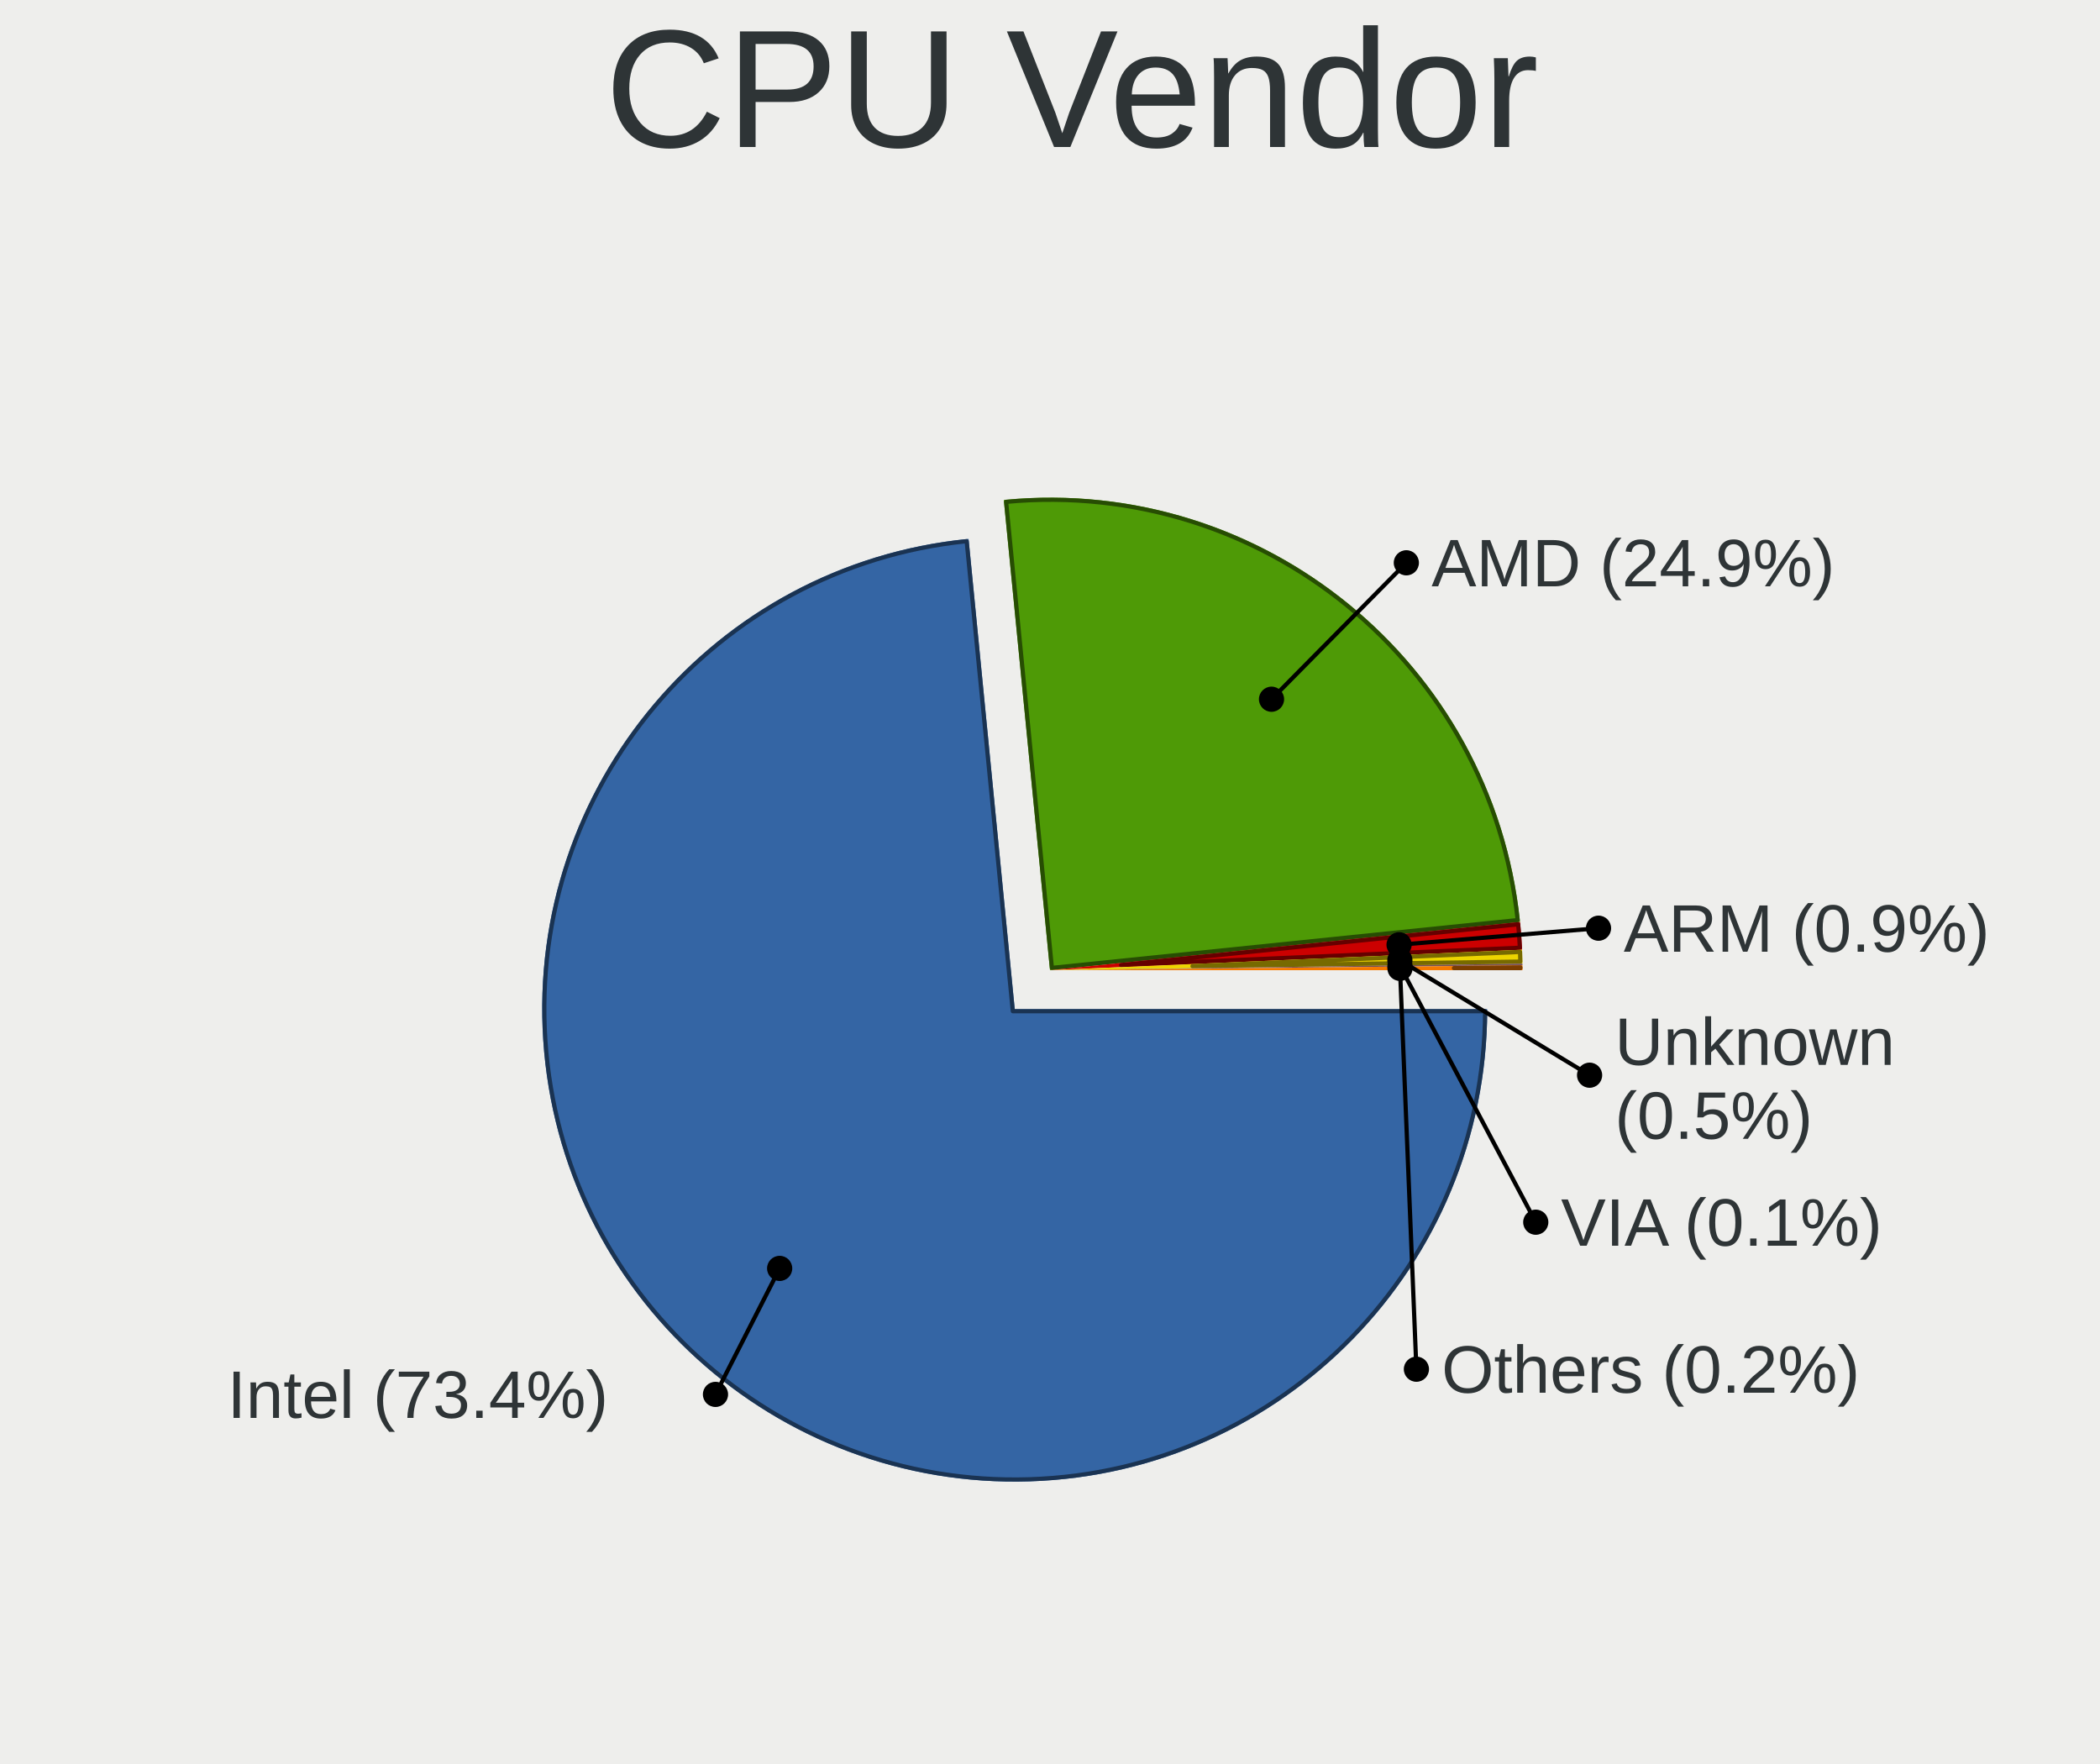
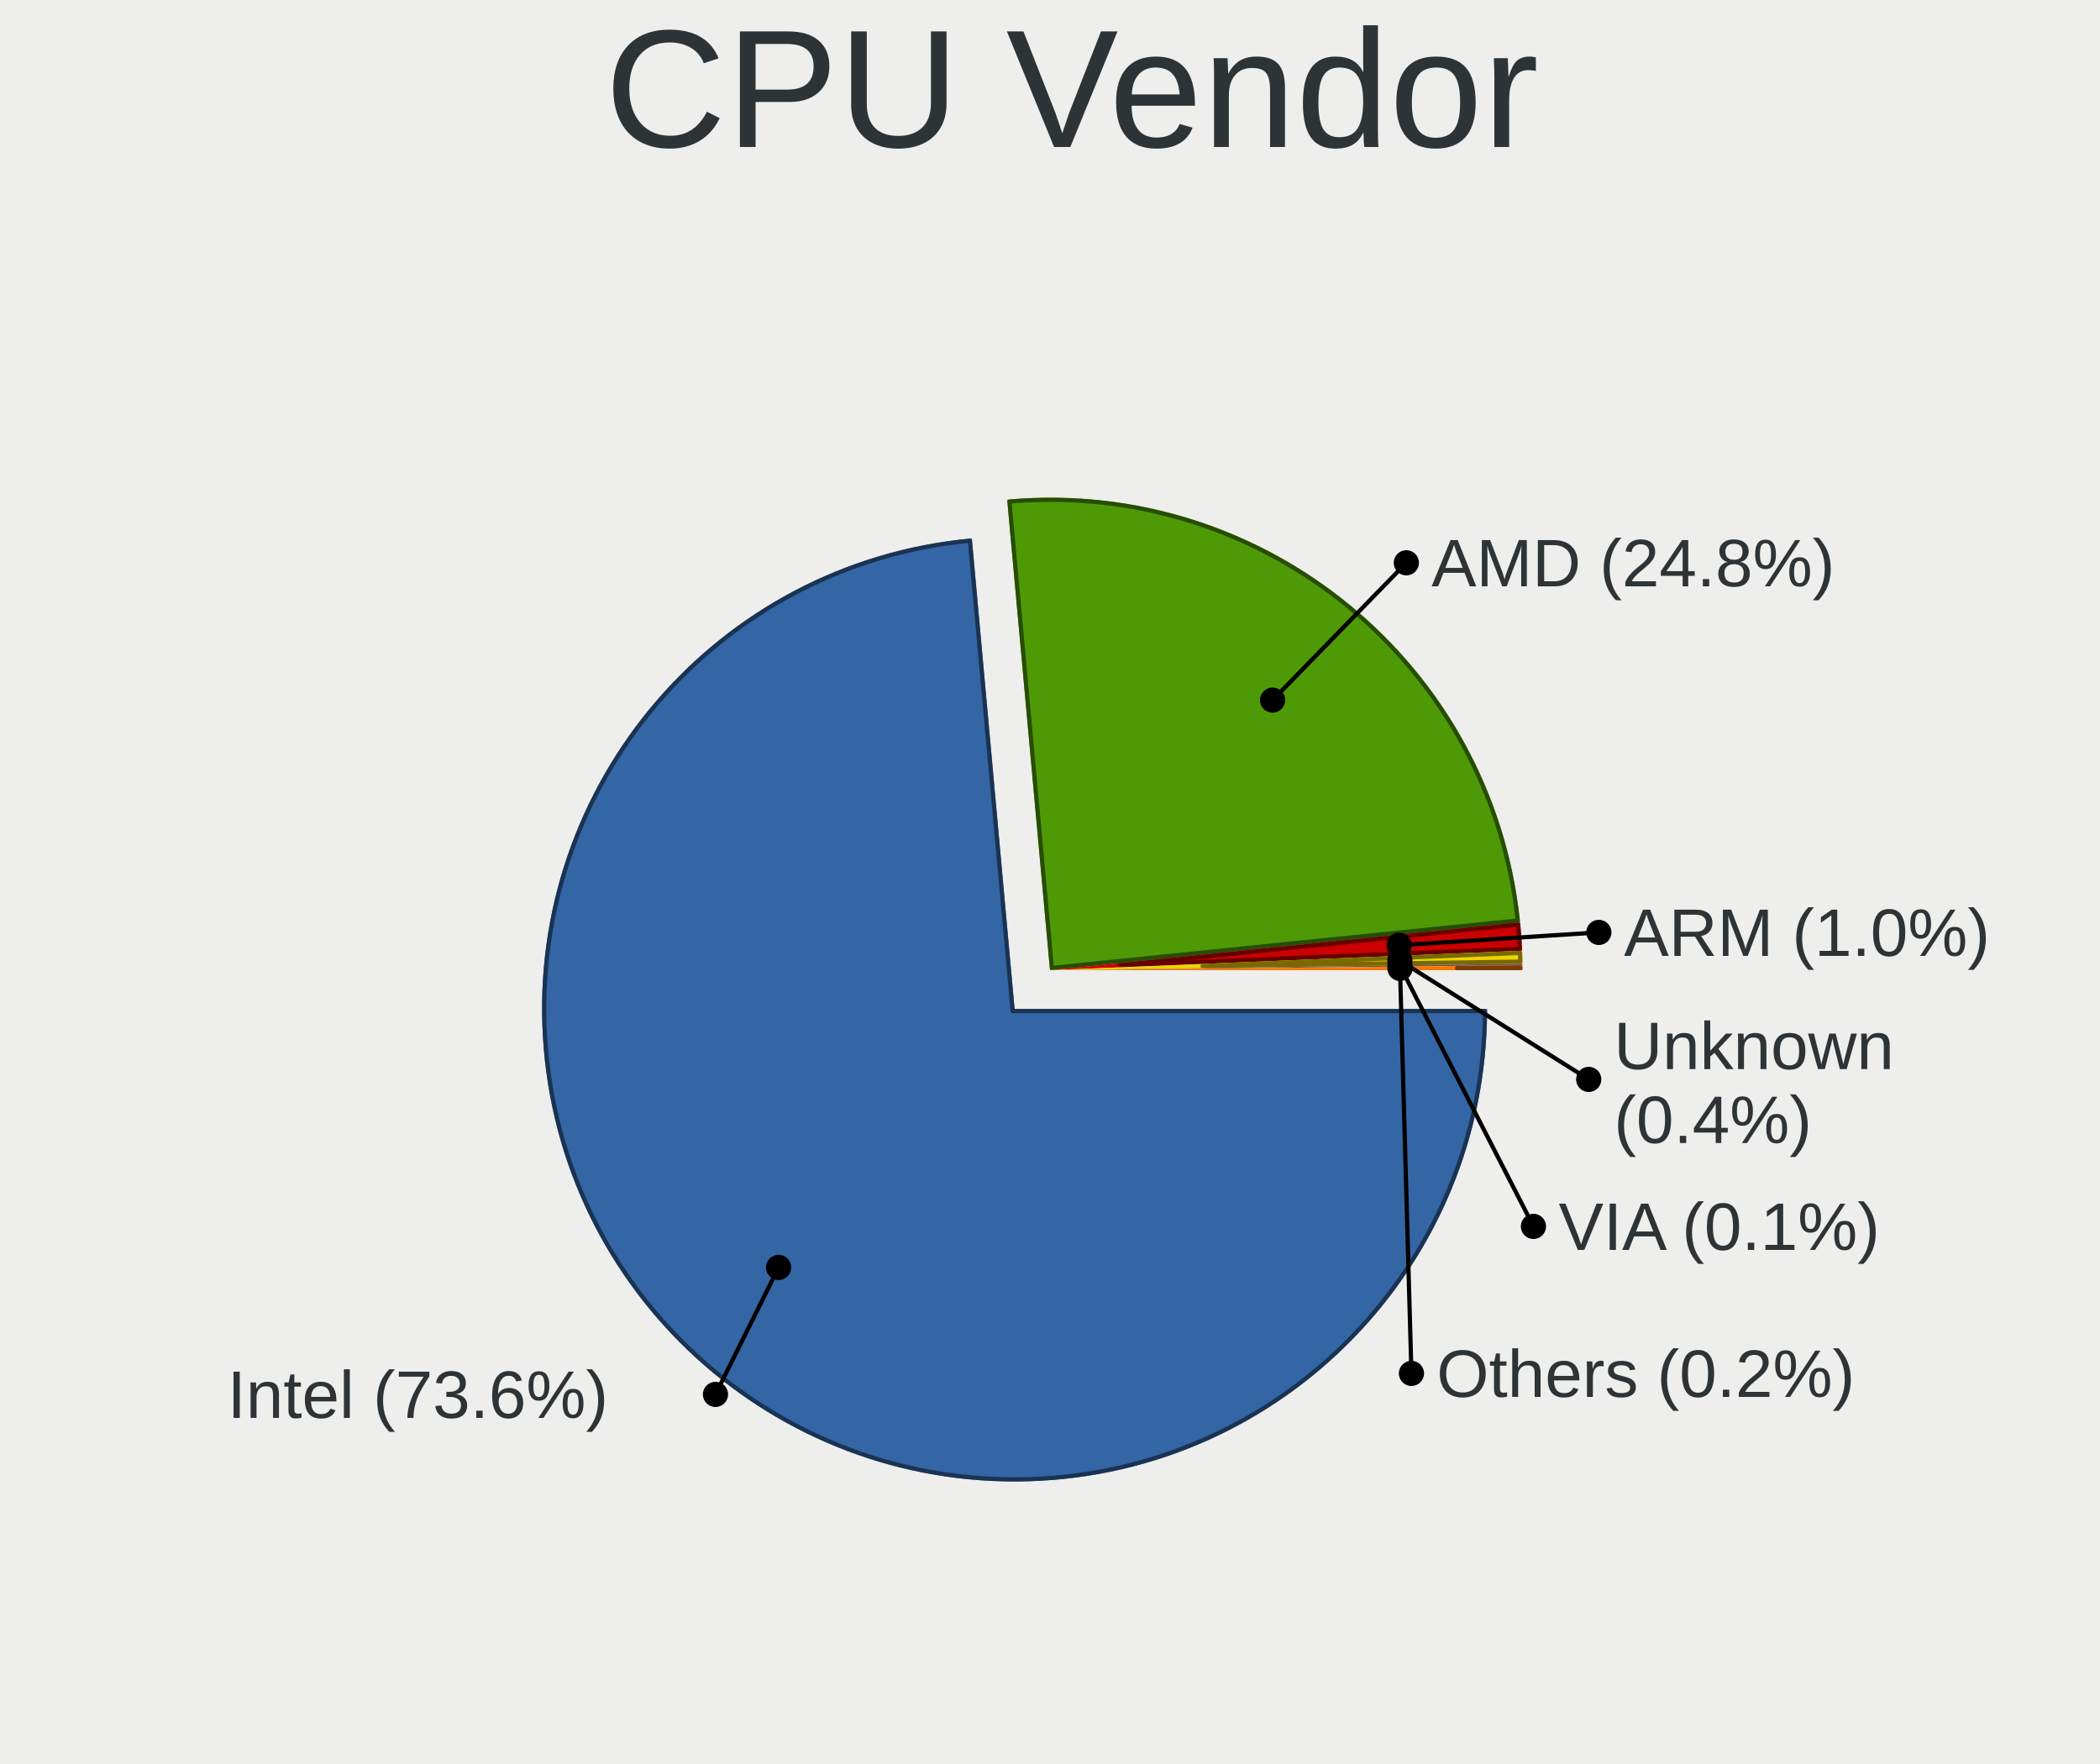
<svg xmlns="http://www.w3.org/2000/svg" width="500" height="420" version="1.0" id="ezcGraph">
  <defs />
  <g id="ezcGraphChart" color-rendering="optimizeQuality" shape-rendering="geometricPrecision" text-rendering="optimizeLegibility">
    <path d=" M 0,420 L 0,0 L 500,0 L 500,420 L 0,420 z " style="fill: #eeeeec; fill-opacity: 1.00; stroke: none;" id="ezcGraphPolygon_1" />
    <path d=" M 0,42 L 0,0 L 500,0 L 500,42 L 0,42 z " style="fill: #000000; fill-opacity: 0.00; stroke: none;" id="ezcGraphPolygon_2" />
-     <path d="M 241.60,240.26 L 354.10,240.26 A 112.50,112.50 0 1,1 230.61,128.30 z" style="fill: #3465a4; fill-opacity: 1.00; stroke: none; cursor: pointer;" id="ezcGraphCircleSector_4" />
-     <path d="M 241.15,240.76 L 353.60,240.76 A 112.00,112.00 0 1,1 230.16,128.85 z" style="fill: none; stroke: #1a3352; stroke-width: 1; stroke-opacity: 1.00; stroke-linecap: round; stroke-linejoin: round;" id="ezcGraphCircleSector_5" />
-     <path d="M 250.00,231.00 L 239.00,119.04 A 112.50,112.50 0 0,1 361.91,219.52 z" style="fill: #4e9a06; fill-opacity: 1.00; stroke: none; cursor: pointer;" id="ezcGraphCircleSector_6" />
-     <path d="M 250.45,230.45 L 239.55,119.49 A 112.00,112.00 0 0,1 361.36,219.07 z" style="fill: none; stroke: #274d03; stroke-width: 1; stroke-opacity: 1.00; stroke-linecap: round; stroke-linejoin: round;" id="ezcGraphCircleSector_7" />
-     <path d="M 250.00,231.00 L 361.91,219.52 A 112.50,112.50 0 0,1 362.39,226.13 z" style="fill: #cc0000; fill-opacity: 1.00; stroke: none; cursor: pointer;" id="ezcGraphCircleSector_8" />
-     <path d="M 266.93,229.77 L 361.47,220.07 A 112.00,112.00 0 0,1 361.87,225.65 z" style="fill: none; stroke: #660000; stroke-width: 1; stroke-opacity: 1.00; stroke-linecap: round; stroke-linejoin: round;" id="ezcGraphCircleSector_9" />
-     <path d="M 250.00,231.00 L 362.39,226.13 A 112.50,112.50 0 0,1 362.49,229.44 z" style="fill: #edd400; fill-opacity: 1.00; stroke: none; cursor: pointer;" id="ezcGraphCircleSector_10" />
-     <path d="M 283.93,230.03 L 361.92,226.65 A 112.00,112.00 0 0,1 361.98,228.95 z" style="fill: none; stroke: #776a00; stroke-width: 1; stroke-opacity: 1.00; stroke-linecap: round; stroke-linejoin: round;" id="ezcGraphCircleSector_11" />
-     <path d="M 250.00,231.00 L 362.49,229.44 A 112.50,112.50 0 0,1 362.49,229.83 z" style="fill: #75505b; fill-opacity: 1.00; stroke: none; cursor: pointer;" id="ezcGraphCircleSector_12" />
-     <path d="M 250.00,231.00 L 362.49,229.83 A 112.50,112.50 0 0,1 362.50,231.00 z" style="fill: #f57900; fill-opacity: 1.00; stroke: none;" id="ezcGraphCircleSector_13" />
-     <path d="M 346.18,230.50 L 362.00,230.34 A 112.00,112.00 0 0,1 362.00,230.50 z" style="fill: none; stroke: #7b3d00; stroke-width: 1; stroke-opacity: 1.00; stroke-linecap: round; stroke-linejoin: round;" id="ezcGraphCircleSector_14" />
-     <path d=" M 185.633,301.999 L 170.352,332" style="fill: none; stroke: #000000; stroke-width: 1; stroke-opacity: 1.00; stroke-linecap: round; stroke-linejoin: round;" id="ezcGraphLine_15" />
-     <ellipse cx="185.633" cy="301.999" rx="3" ry="3" style="fill: #000000; fill-opacity: 1.00; stroke: none;" id="ezcGraphCircle_16" />
+     <path d="M 241.57,240.23 L 354.07,240.23 A 112.50,112.50 0 1,1 231.38,128.19 z" style="fill: #3465a4; fill-opacity: 1.00; stroke: none; cursor: pointer;" id="ezcGraphCircleSector_4" />
+     <path d="M 241.11,240.73 L 353.57,240.73 A 112.00,112.00 0 1,1 230.93,128.74 z" style="fill: none; stroke: #1a3352; stroke-width: 1; stroke-opacity: 1.00; stroke-linecap: round; stroke-linejoin: round;" id="ezcGraphCircleSector_5" />
+     <path d="M 250.00,231.00 L 239.81,118.96 A 112.50,112.50 0 0,1 361.92,219.60 z" style="fill: #4e9a06; fill-opacity: 1.00; stroke: none; cursor: pointer;" id="ezcGraphCircleSector_6" />
+     <path d="M 250.45,230.45 L 240.35,119.42 A 112.00,112.00 0 0,1 361.37,219.16 z" style="fill: none; stroke: #274d03; stroke-width: 1; stroke-opacity: 1.00; stroke-linecap: round; stroke-linejoin: round;" id="ezcGraphCircleSector_7" />
+     <path d="M 250.00,231.00 L 361.92,219.60 A 112.50,112.50 0 0,1 362.40,226.36 z" style="fill: #cc0000; fill-opacity: 1.00; stroke: none; cursor: pointer;" id="ezcGraphCircleSector_8" />
+     <path d="M 266.57,229.82 L 361.47,220.15 A 112.00,112.00 0 0,1 361.88,225.88 z" style="fill: none; stroke: #660000; stroke-width: 1; stroke-opacity: 1.00; stroke-linecap: round; stroke-linejoin: round;" id="ezcGraphCircleSector_9" />
+     <path d="M 250.00,231.00 L 362.40,226.36 A 112.50,112.50 0 0,1 362.49,229.45 z" style="fill: #edd400; fill-opacity: 1.00; stroke: none; cursor: pointer;" id="ezcGraphCircleSector_10" />
+     <path d="M 286.32,230.00 L 361.93,226.88 A 112.00,112.00 0 0,1 361.98,228.96 z" style="fill: none; stroke: #776a00; stroke-width: 1; stroke-opacity: 1.00; stroke-linecap: round; stroke-linejoin: round;" id="ezcGraphCircleSector_11" />
+     <path d="M 250.00,231.00 L 362.49,229.45 A 112.50,112.50 0 0,1 362.49,229.84 z" style="fill: #75505b; fill-opacity: 1.00; stroke: none; cursor: pointer;" id="ezcGraphCircleSector_12" />
+     <path d="M 250.00,231.00 L 362.49,229.84 A 112.50,112.50 0 0,1 362.50,231.00 z" style="fill: #f57900; fill-opacity: 1.00; stroke: none;" id="ezcGraphCircleSector_13" />
+     <path d="M 346.90,230.50 L 362.00,230.34 A 112.00,112.00 0 0,1 362.00,230.50 z" style="fill: none; stroke: #7b3d00; stroke-width: 1; stroke-opacity: 1.00; stroke-linecap: round; stroke-linejoin: round;" id="ezcGraphCircleSector_14" />
+     <path d=" M 185.378,301.768 L 170.352,332" style="fill: none; stroke: #000000; stroke-width: 1; stroke-opacity: 1.00; stroke-linecap: round; stroke-linejoin: round;" id="ezcGraphLine_15" />
+     <ellipse cx="185.378" cy="301.768" rx="3" ry="3" style="fill: #000000; fill-opacity: 1.00; stroke: none;" id="ezcGraphCircle_16" />
    <ellipse cx="170.352" cy="332" rx="3" ry="3" style="fill: #000000; fill-opacity: 1.00; stroke: none;" id="ezcGraphCircle_17" />
-     <path d=" M 302.744,166.482 L 334.842,134" style="fill: none; stroke: #000000; stroke-width: 1; stroke-opacity: 1.00; stroke-linecap: round; stroke-linejoin: round;" id="ezcGraphLine_19" />
-     <ellipse cx="302.744" cy="166.482" rx="3" ry="3" style="fill: #000000; fill-opacity: 1.00; stroke: none;" id="ezcGraphCircle_20" />
+     <path d=" M 302.999,166.692 L 334.842,134" style="fill: none; stroke: #000000; stroke-width: 1; stroke-opacity: 1.00; stroke-linecap: round; stroke-linejoin: round;" id="ezcGraphLine_19" />
+     <ellipse cx="302.999" cy="166.692" rx="3" ry="3" style="fill: #000000; fill-opacity: 1.00; stroke: none;" id="ezcGraphCircle_20" />
    <ellipse cx="334.842" cy="134" rx="3" ry="3" style="fill: #000000; fill-opacity: 1.00; stroke: none;" id="ezcGraphCircle_21" />
-     <path d=" M 333.113,224.94 L 380.599,221" style="fill: none; stroke: #000000; stroke-width: 1; stroke-opacity: 1.00; stroke-linecap: round; stroke-linejoin: round;" id="ezcGraphLine_23" />
-     <ellipse cx="333.113" cy="224.94" rx="3" ry="3" style="fill: #000000; fill-opacity: 1.00; stroke: none;" id="ezcGraphCircle_24" />
-     <ellipse cx="380.599" cy="221" rx="3" ry="3" style="fill: #000000; fill-opacity: 1.00; stroke: none;" id="ezcGraphCircle_25" />
-     <path d=" M 333.299,228.618 L 378.474,256" style="fill: none; stroke: #000000; stroke-width: 1; stroke-opacity: 1.00; stroke-linecap: round; stroke-linejoin: round;" id="ezcGraphLine_27" />
-     <ellipse cx="333.299" cy="228.618" rx="3" ry="3" style="fill: #000000; fill-opacity: 1.00; stroke: none;" id="ezcGraphCircle_28" />
-     <ellipse cx="378.474" cy="256" rx="3" ry="3" style="fill: #000000; fill-opacity: 1.00; stroke: none;" id="ezcGraphCircle_29" />
-     <path d=" M 333.327,229.989 L 365.659,291" style="fill: none; stroke: #000000; stroke-width: 1; stroke-opacity: 1.00; stroke-linecap: round; stroke-linejoin: round;" id="ezcGraphLine_31" />
-     <ellipse cx="333.327" cy="229.989" rx="3" ry="3" style="fill: #000000; fill-opacity: 1.00; stroke: none;" id="ezcGraphCircle_32" />
-     <ellipse cx="365.659" cy="291" rx="3" ry="3" style="fill: #000000; fill-opacity: 1.00; stroke: none;" id="ezcGraphCircle_33" />
-     <path d=" M 333.332,230.567 L 337.24,326" style="fill: none; stroke: #000000; stroke-width: 1; stroke-opacity: 1.00; stroke-linecap: round; stroke-linejoin: round;" id="ezcGraphLine_35" />
-     <ellipse cx="333.332" cy="230.567" rx="3" ry="3" style="fill: #000000; fill-opacity: 1.00; stroke: none;" id="ezcGraphCircle_36" />
-     <ellipse cx="337.24" cy="326" rx="3" ry="3" style="fill: #000000; fill-opacity: 1.00; stroke: none;" id="ezcGraphCircle_37" />
+     <path d=" M 333.121,225.057 L 380.676,222" style="fill: none; stroke: #000000; stroke-width: 1; stroke-opacity: 1.00; stroke-linecap: round; stroke-linejoin: round;" id="ezcGraphLine_23" />
+     <ellipse cx="333.121" cy="225.057" rx="3" ry="3" style="fill: #000000; fill-opacity: 1.00; stroke: none;" id="ezcGraphCircle_24" />
+     <ellipse cx="380.676" cy="222" rx="3" ry="3" style="fill: #000000; fill-opacity: 1.00; stroke: none;" id="ezcGraphCircle_25" />
+     <path d=" M 333.302,228.707 L 378.266,257" style="fill: none; stroke: #000000; stroke-width: 1; stroke-opacity: 1.00; stroke-linecap: round; stroke-linejoin: round;" id="ezcGraphLine_27" />
+     <ellipse cx="333.302" cy="228.707" rx="3" ry="3" style="fill: #000000; fill-opacity: 1.00; stroke: none;" id="ezcGraphCircle_28" />
+     <ellipse cx="378.266" cy="257" rx="3" ry="3" style="fill: #000000; fill-opacity: 1.00; stroke: none;" id="ezcGraphCircle_29" />
+     <path d=" M 333.327,229.997 L 365.106,292" style="fill: none; stroke: #000000; stroke-width: 1; stroke-opacity: 1.00; stroke-linecap: round; stroke-linejoin: round;" id="ezcGraphLine_31" />
+     <ellipse cx="333.327" cy="229.997" rx="3" ry="3" style="fill: #000000; fill-opacity: 1.00; stroke: none;" id="ezcGraphCircle_32" />
+     <ellipse cx="365.106" cy="292" rx="3" ry="3" style="fill: #000000; fill-opacity: 1.00; stroke: none;" id="ezcGraphCircle_33" />
+     <path d=" M 333.332,230.57 L 336.056,327" style="fill: none; stroke: #000000; stroke-width: 1; stroke-opacity: 1.00; stroke-linecap: round; stroke-linejoin: round;" id="ezcGraphLine_35" />
+     <ellipse cx="333.332" cy="230.57" rx="3" ry="3" style="fill: #000000; fill-opacity: 1.00; stroke: none;" id="ezcGraphCircle_36" />
+     <ellipse cx="336.056" cy="327" rx="3" ry="3" style="fill: #000000; fill-opacity: 1.00; stroke: none;" id="ezcGraphCircle_37" />
    <g id="ezcGraphTextBox_3">
      <path d=" M 143.5,42 L 143.5,0.5 L 357,0.5 L 357,42 L 143.5,42 z " style="fill: #ffffff; fill-opacity: 0.00; stroke: none;" id="ezcGraphPolygon_39" />
      <text id="ezcGraphTextBox_3_text" x="144" text-length="212px" y="35" style="font-size: 40px; font-family: 'Arial'; fill: #2e3436; fill-opacity: 1.00; stroke: none;">CPU Vendor</text>
    </g>
    <g id="ezcGraphTextBox_18" style=" cursor: pointer;">
      <path d=" M 53.612,341 L 53.612,323.5 L 165.352,323.5 L 165.352,341 L 53.612,341 z " style="fill: #ffffff; fill-opacity: 0.00; stroke: none;" id="ezcGraphPolygon_40" />
-       <text id="ezcGraphTextBox_18_text" x="54.112" text-length="110.24px" y="337.6" style="font-size: 16px; font-family: 'Arial'; fill: #2e3436; fill-opacity: 1.00; stroke: none;">Intel (73.4%)</text>
+       <text id="ezcGraphTextBox_18_text" x="54.112" text-length="110.24px" y="337.6" style="font-size: 16px; font-family: 'Arial'; fill: #2e3436; fill-opacity: 1.00; stroke: none;">Intel (73.6%)</text>
    </g>
    <g id="ezcGraphTextBox_22" style=" cursor: pointer;">
      <path d=" M 340.342,143 L 340.342,125.5 L 435.122,125.5 L 435.122,143 L 340.342,143 z " style="fill: #ffffff; fill-opacity: 0.00; stroke: none;" id="ezcGraphPolygon_41" />
-       <text id="ezcGraphTextBox_22_text" x="340.842" text-length="93.28px" y="139.6" style="font-size: 16px; font-family: 'Arial'; fill: #2e3436; fill-opacity: 1.00; stroke: none;">AMD (24.9%)</text>
+       <text id="ezcGraphTextBox_22_text" x="340.842" text-length="93.28px" y="139.6" style="font-size: 16px; font-family: 'Arial'; fill: #2e3436; fill-opacity: 1.00; stroke: none;">AMD (24.8%)</text>
    </g>
    <g id="ezcGraphTextBox_26" style=" cursor: pointer;">
-       <path d=" M 386.099,230 L 386.099,212.5 L 472.399,212.5 L 472.399,230 L 386.099,230 z " style="fill: #ffffff; fill-opacity: 0.00; stroke: none;" id="ezcGraphPolygon_42" />
-       <text id="ezcGraphTextBox_26_text" x="386.599" text-length="84.8px" y="226.6" style="font-size: 16px; font-family: 'Arial'; fill: #2e3436; fill-opacity: 1.00; stroke: none;">ARM (0.9%)</text>
+       <path d=" M 386.176,231 L 386.176,213.5 L 472.476,213.5 L 472.476,231 L 386.176,231 z " style="fill: #ffffff; fill-opacity: 0.00; stroke: none;" id="ezcGraphPolygon_42" />
+       <text id="ezcGraphTextBox_26_text" x="386.676" text-length="84.8px" y="227.6" style="font-size: 16px; font-family: 'Arial'; fill: #2e3436; fill-opacity: 1.00; stroke: none;">ARM (1.0%)</text>
    </g>
    <g id="ezcGraphTextBox_30" style=" cursor: pointer;">
-       <path d=" M 383.974,273.05 L 383.974,239.45 L 444.834,239.45 L 444.834,273.05 L 383.974,273.05 z " style="fill: #ffffff; fill-opacity: 0.00; stroke: none;" id="ezcGraphPolygon_43" />
-       <text id="ezcGraphTextBox_30_text" x="384.474" text-length="59.36px" y="253.55" style="font-size: 16px; font-family: 'Arial'; fill: #2e3436; fill-opacity: 1.00; stroke: none;">Unknown</text>
-       <text id="ezcGraphTextBox_30_text" x="384.474" text-length="50.88px" y="271.15" style="font-size: 16px; font-family: 'Arial'; fill: #2e3436; fill-opacity: 1.00; stroke: none;">(0.5%)</text>
+       <path d=" M 383.766,274.05 L 383.766,240.45 L 444.626,240.45 L 444.626,274.05 L 383.766,274.05 z " style="fill: #ffffff; fill-opacity: 0.00; stroke: none;" id="ezcGraphPolygon_43" />
+       <text id="ezcGraphTextBox_30_text" x="384.266" text-length="59.36px" y="254.55" style="font-size: 16px; font-family: 'Arial'; fill: #2e3436; fill-opacity: 1.00; stroke: none;">Unknown</text>
+       <text id="ezcGraphTextBox_30_text" x="384.266" text-length="50.88px" y="272.15" style="font-size: 16px; font-family: 'Arial'; fill: #2e3436; fill-opacity: 1.00; stroke: none;">(0.4%)</text>
    </g>
    <g id="ezcGraphTextBox_34" style=" cursor: pointer;">
-       <path d=" M 371.159,300 L 371.159,282.5 L 457.459,282.5 L 457.459,300 L 371.159,300 z " style="fill: #ffffff; fill-opacity: 0.00; stroke: none;" id="ezcGraphPolygon_44" />
-       <text id="ezcGraphTextBox_34_text" x="371.659" text-length="84.8px" y="296.6" style="font-size: 16px; font-family: 'Arial'; fill: #2e3436; fill-opacity: 1.00; stroke: none;">VIA (0.1%)</text>
+       <path d=" M 370.606,301 L 370.606,283.5 L 456.906,283.5 L 456.906,301 L 370.606,301 z " style="fill: #ffffff; fill-opacity: 0.00; stroke: none;" id="ezcGraphPolygon_44" />
+       <text id="ezcGraphTextBox_34_text" x="371.106" text-length="84.8px" y="297.6" style="font-size: 16px; font-family: 'Arial'; fill: #2e3436; fill-opacity: 1.00; stroke: none;">VIA (0.1%)</text>
    </g>
    <g id="ezcGraphTextBox_38">
-       <path d=" M 342.74,335 L 342.74,317.5 L 454.48,317.5 L 454.48,335 L 342.74,335 z " style="fill: #ffffff; fill-opacity: 0.00; stroke: none;" id="ezcGraphPolygon_45" />
-       <text id="ezcGraphTextBox_38_text" x="343.24" text-length="110.24px" y="331.6" style="font-size: 16px; font-family: 'Arial'; fill: #2e3436; fill-opacity: 1.00; stroke: none;">Others (0.2%)</text>
+       <path d=" M 341.556,336 L 341.556,318.5 L 453.296,318.5 L 453.296,336 L 341.556,336 z " style="fill: #ffffff; fill-opacity: 0.00; stroke: none;" id="ezcGraphPolygon_45" />
+       <text id="ezcGraphTextBox_38_text" x="342.056" text-length="110.24px" y="332.6" style="font-size: 16px; font-family: 'Arial'; fill: #2e3436; fill-opacity: 1.00; stroke: none;">Others (0.2%)</text>
    </g>
  </g>
</svg>
